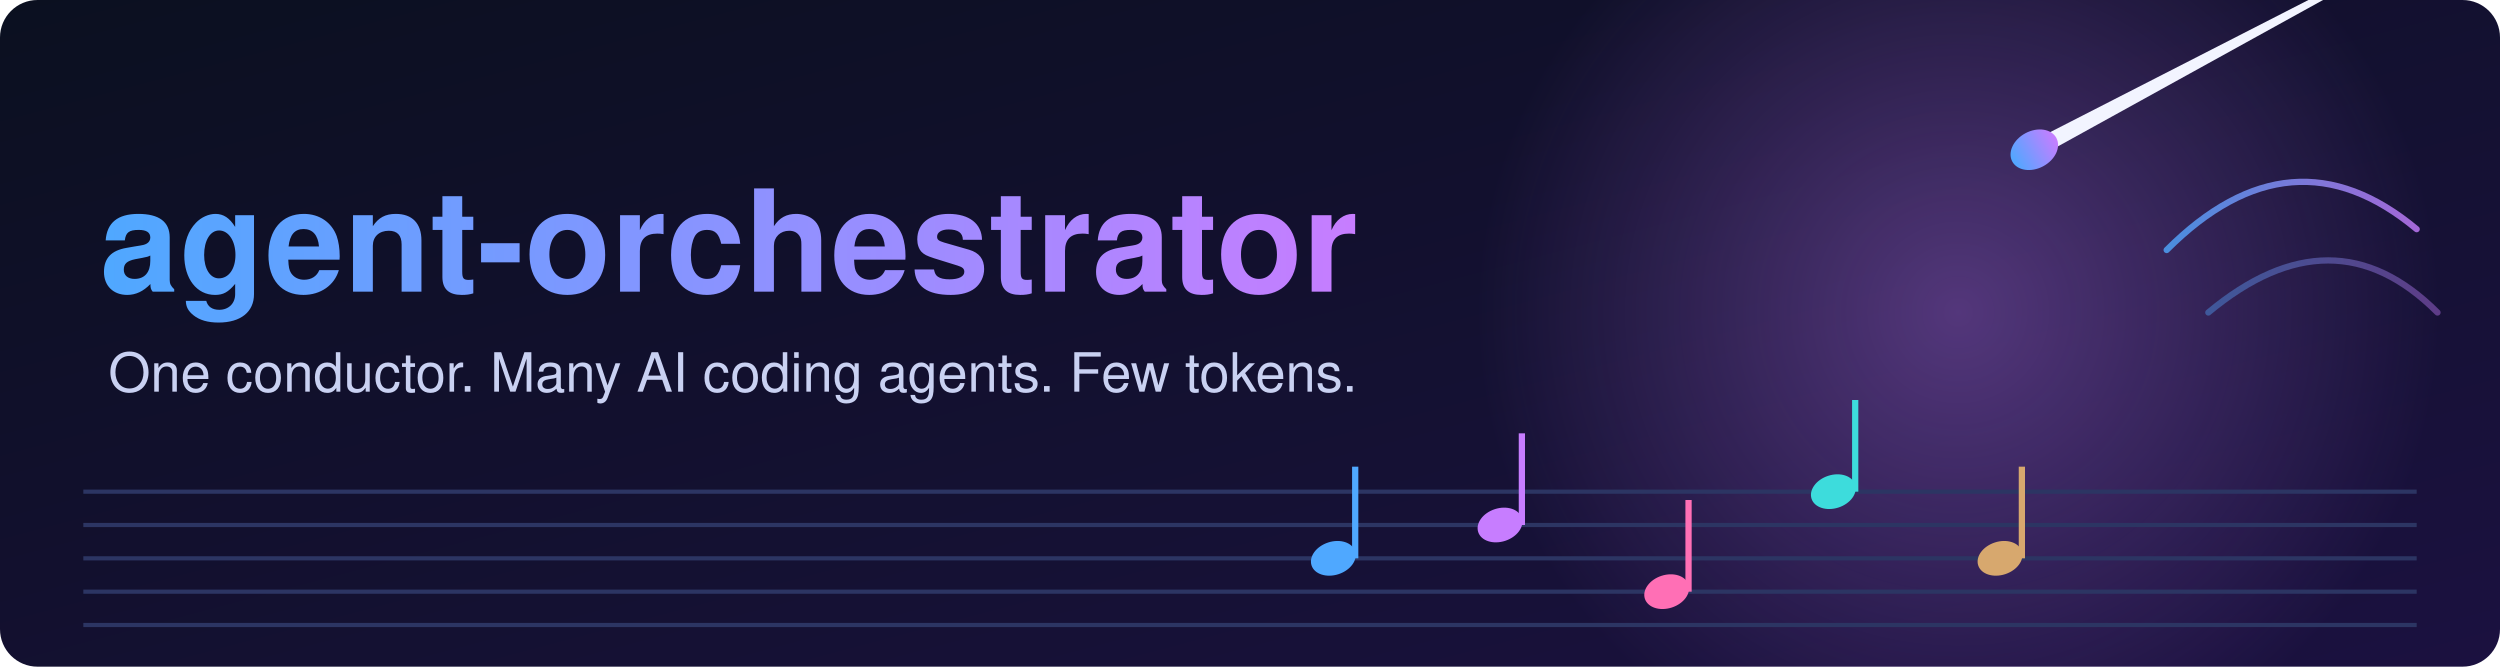
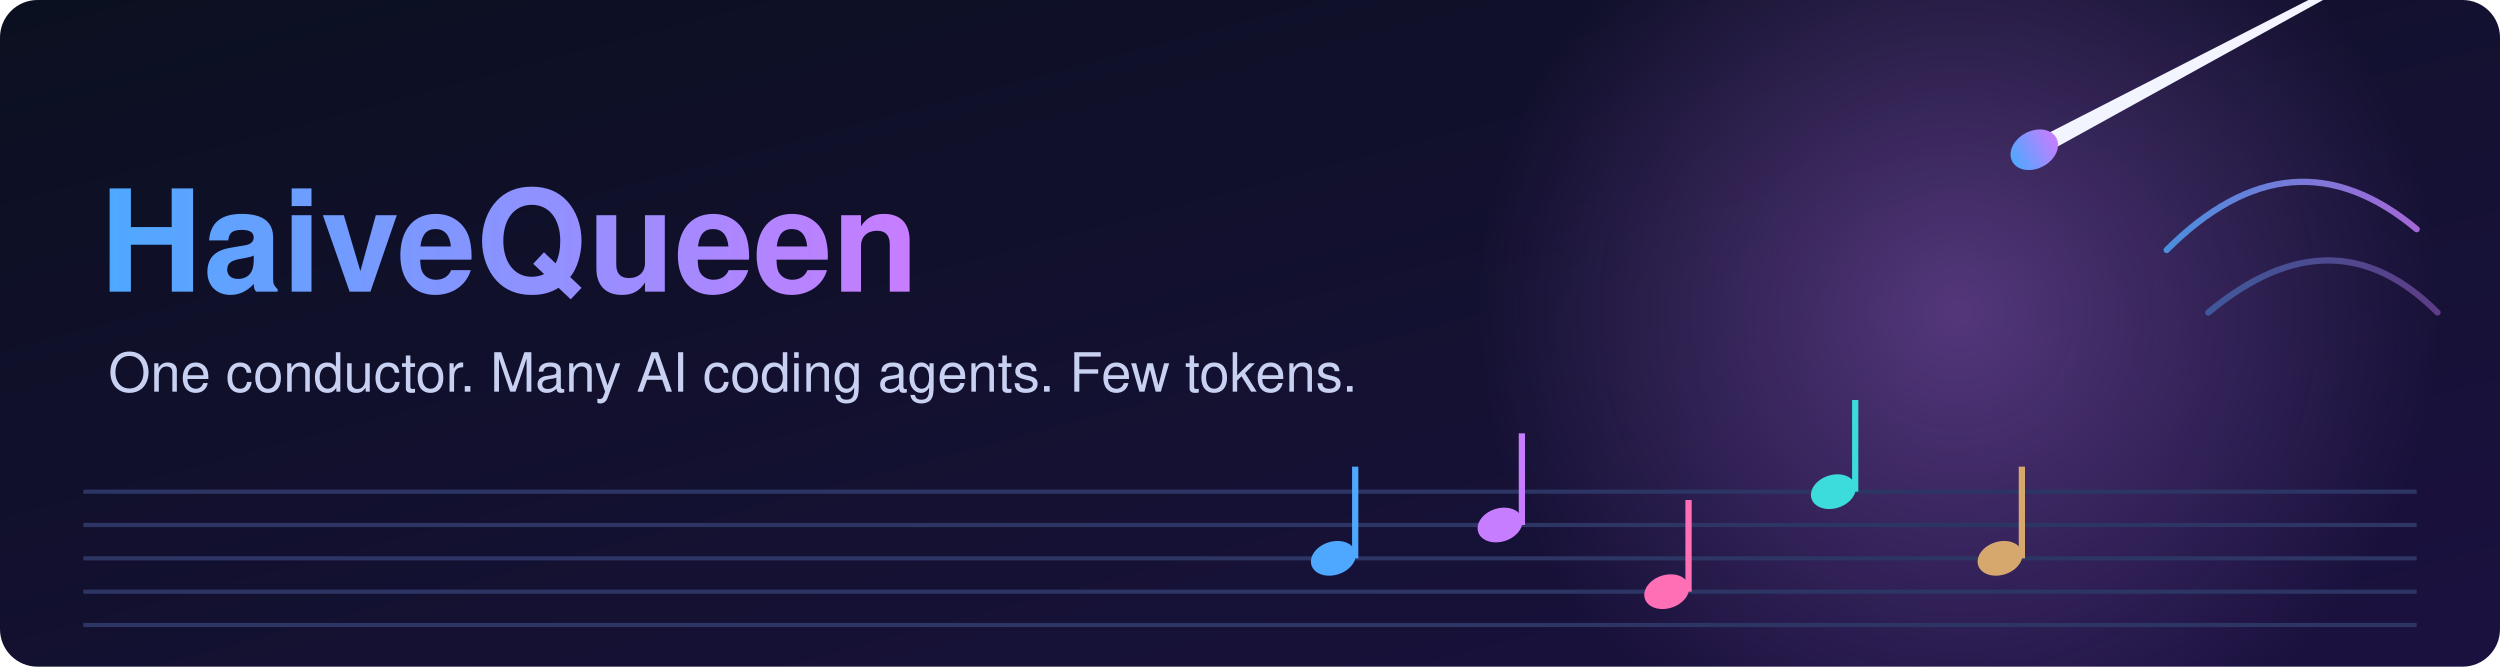
- <svg xmlns="http://www.w3.org/2000/svg" width="1200" height="320" viewBox="0 0 1200 320" role="img" aria-label="agent-orchestrator">
+ <svg xmlns="http://www.w3.org/2000/svg" width="1200" height="320" viewBox="0 0 1200 320" role="img" aria-label="HaiveQueen">
  <defs>
    <linearGradient id="bg" x1="0" y1="0" x2="1" y2="1">
      <stop offset="0" stop-color="#0b1020" />
      <stop offset="1" stop-color="#1b1140" />
    </linearGradient>
    <linearGradient id="accent" x1="0" y1="0" x2="1" y2="0">
      <stop offset="0" stop-color="#4fa8ff" />
      <stop offset="1" stop-color="#c77dff" />
    </linearGradient>
    <radialGradient id="glow" cx="0.5" cy="0.5" r="0.5">
      <stop offset="0" stop-color="#c77dff" stop-opacity="0.35" />
      <stop offset="1" stop-color="#c77dff" stop-opacity="0" />
    </radialGradient>
  </defs>
  <rect width="1200" height="320" rx="18" fill="url(#bg)" />
  <circle cx="940" cy="150" r="230" fill="url(#glow)" />
  <g stroke="#2c3563" stroke-width="2">
    <line x1="40" y1="236" x2="1160" y2="236" />
    <line x1="40" y1="252" x2="1160" y2="252" />
    <line x1="40" y1="268" x2="1160" y2="268" />
    <line x1="40" y1="284" x2="1160" y2="284" />
    <line x1="40" y1="300" x2="1160" y2="300" />
  </g>
  <g>
    <ellipse cx="640" cy="268" rx="11" ry="8" fill="#4fa8ff" transform="rotate(-18 640 268)" />
    <rect x="649" y="224" width="3" height="44" fill="#4fa8ff" />
    <ellipse cx="720" cy="252" rx="11" ry="8" fill="#c77dff" transform="rotate(-18 720 252)" />
    <rect x="729" y="208" width="3" height="44" fill="#c77dff" />
    <ellipse cx="800" cy="284" rx="11" ry="8" fill="#ff6fb5" transform="rotate(-18 800 284)" />
    <rect x="809" y="240" width="3" height="44" fill="#ff6fb5" />
    <ellipse cx="880" cy="236" rx="11" ry="8" fill="#3ddcdc" transform="rotate(-18 880 236)" />
    <rect x="889" y="192" width="3" height="44" fill="#3ddcdc" />
    <ellipse cx="960" cy="268" rx="11" ry="8" fill="#d7a86e" transform="rotate(-18 960 268)" />
    <rect x="969" y="224" width="3" height="44" fill="#d7a86e" />
  </g>
  <g transform="translate(980 70) rotate(-28)">
    <polygon points="0,-4 190,-1 190,1 0,4" fill="#f2f4ff" />
    <ellipse cx="-4" cy="0" rx="12" ry="9" fill="url(#accent)" />
  </g>
  <g fill="none" stroke="url(#accent)" stroke-width="3" stroke-linecap="round" opacity="0.8">
    <path d="M 1040 120 Q 1100 60 1160 110" />
    <path d="M 1060 150 Q 1120 100 1170 150" opacity="0.5" />
  </g>
-   <text x="48" y="140" font-family="Segoe UI, Helvetica, Arial, sans-serif" font-size="68" font-weight="700" fill="url(#accent)">agent-orchestrator</text>
+   <text x="48" y="140" font-family="Segoe UI, Helvetica, Arial, sans-serif" font-size="68" font-weight="700" fill="url(#accent)">HaiveQueen</text>
  <text x="52" y="188" font-family="Segoe UI, Helvetica, Arial, sans-serif" font-size="26" fill="#c9d1f2">One conductor. Many AI coding agents. Few tokens.</text>
</svg>
